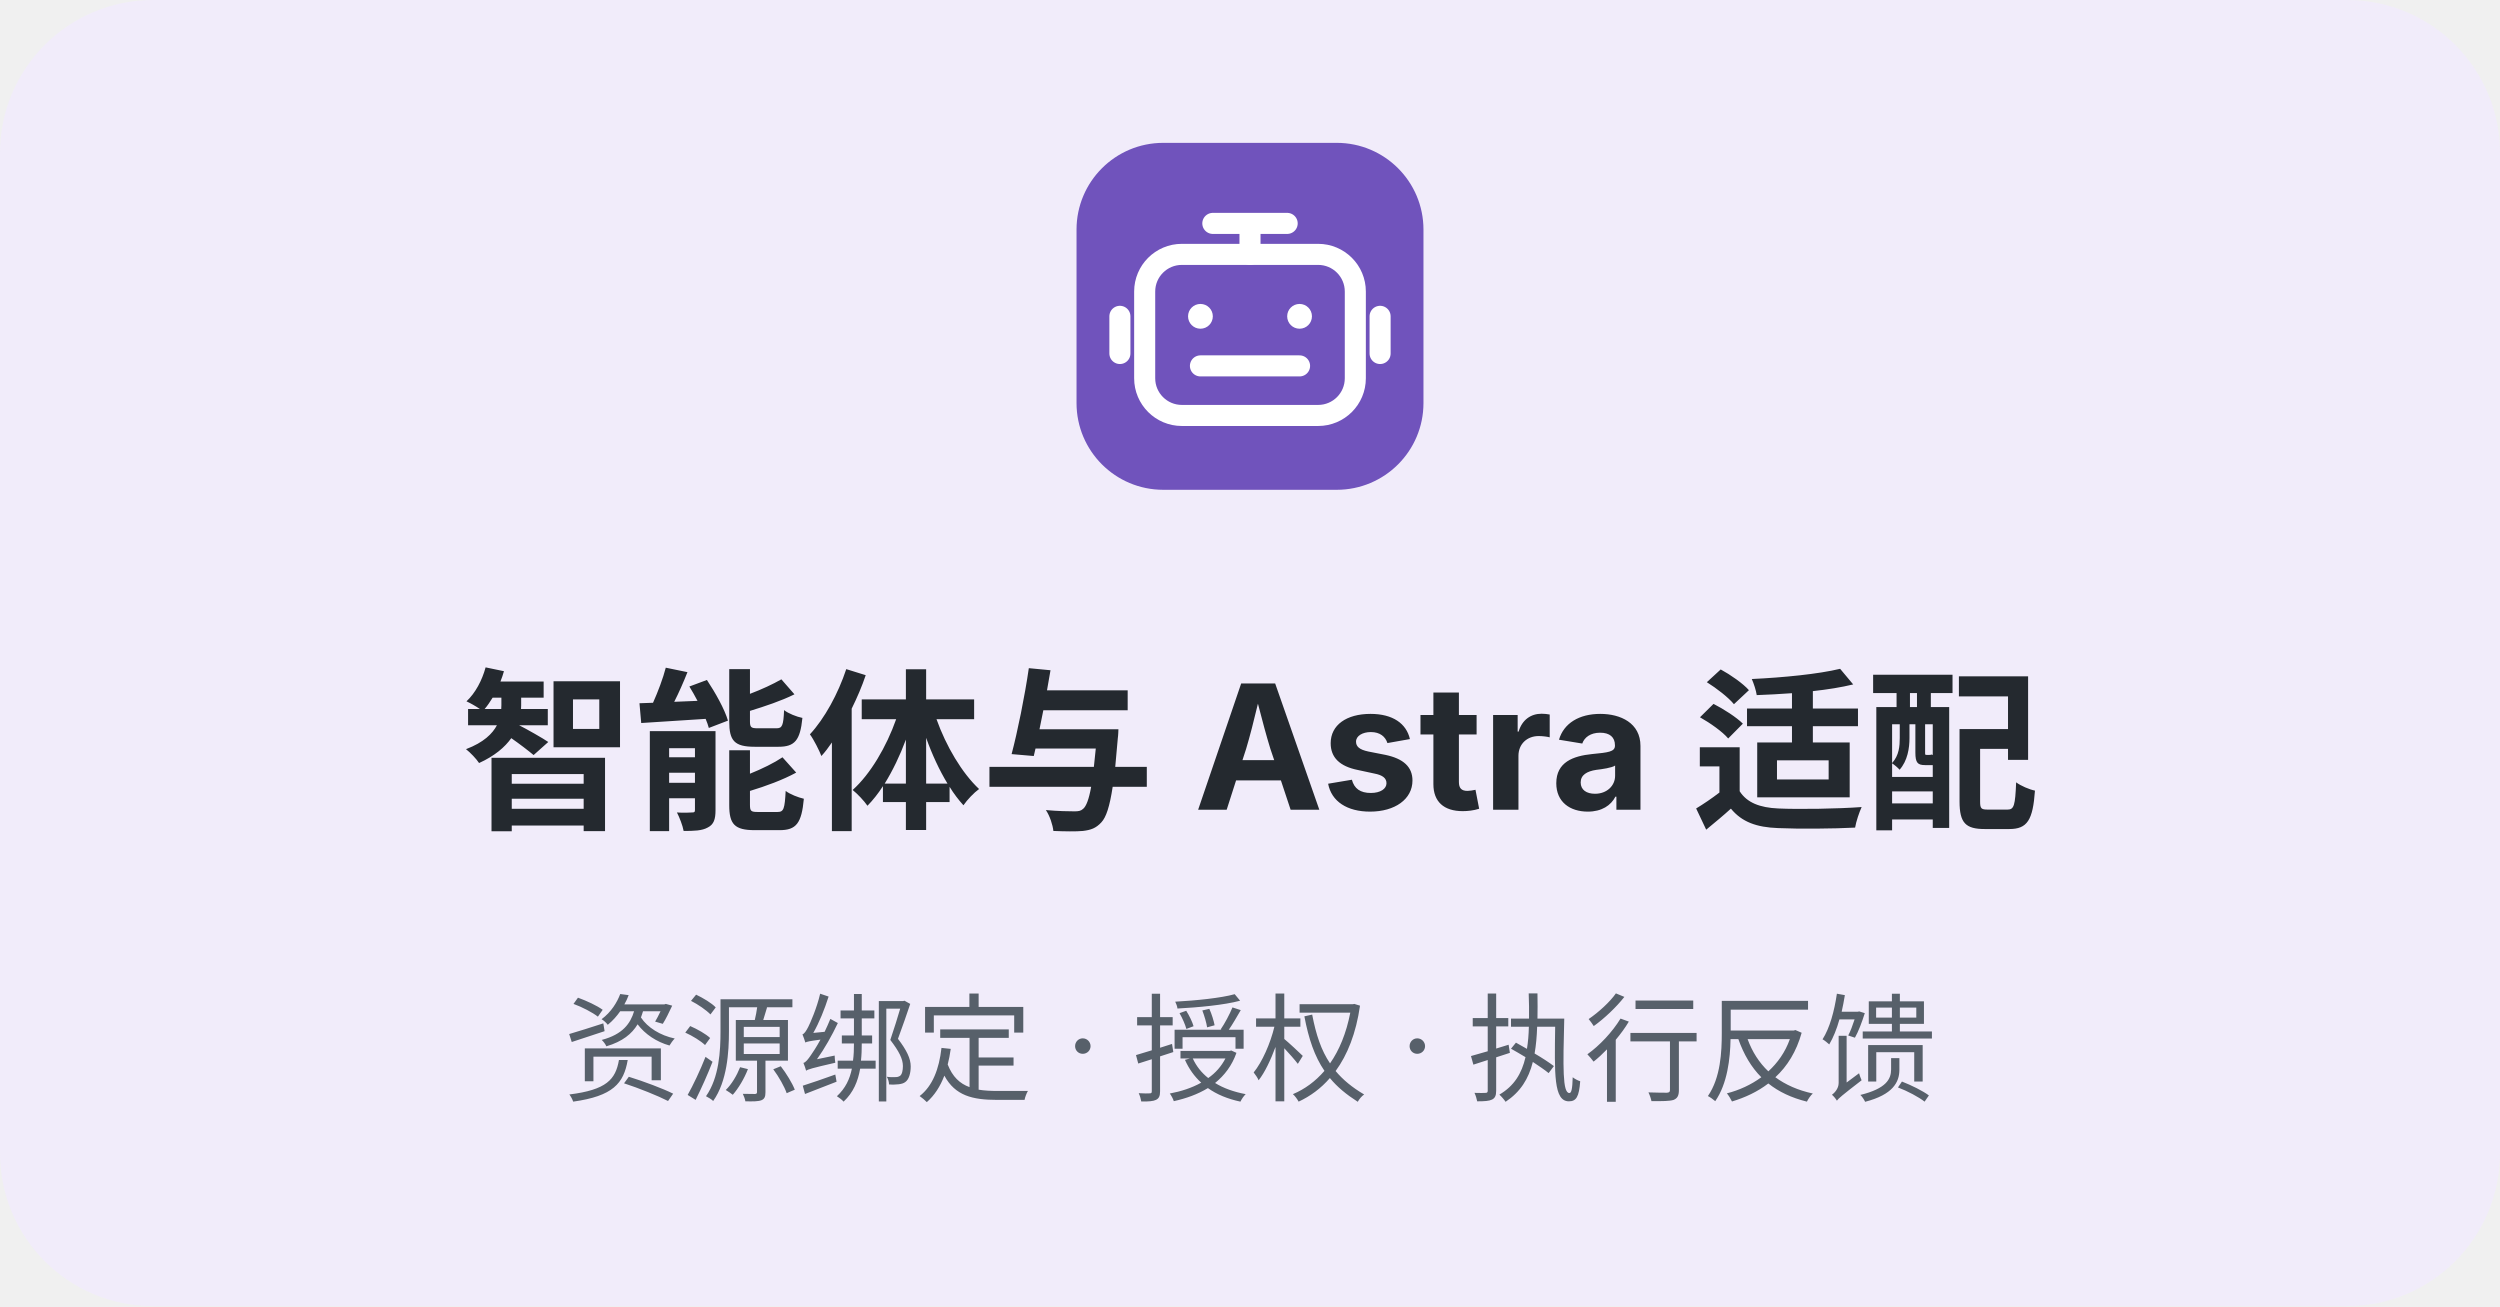
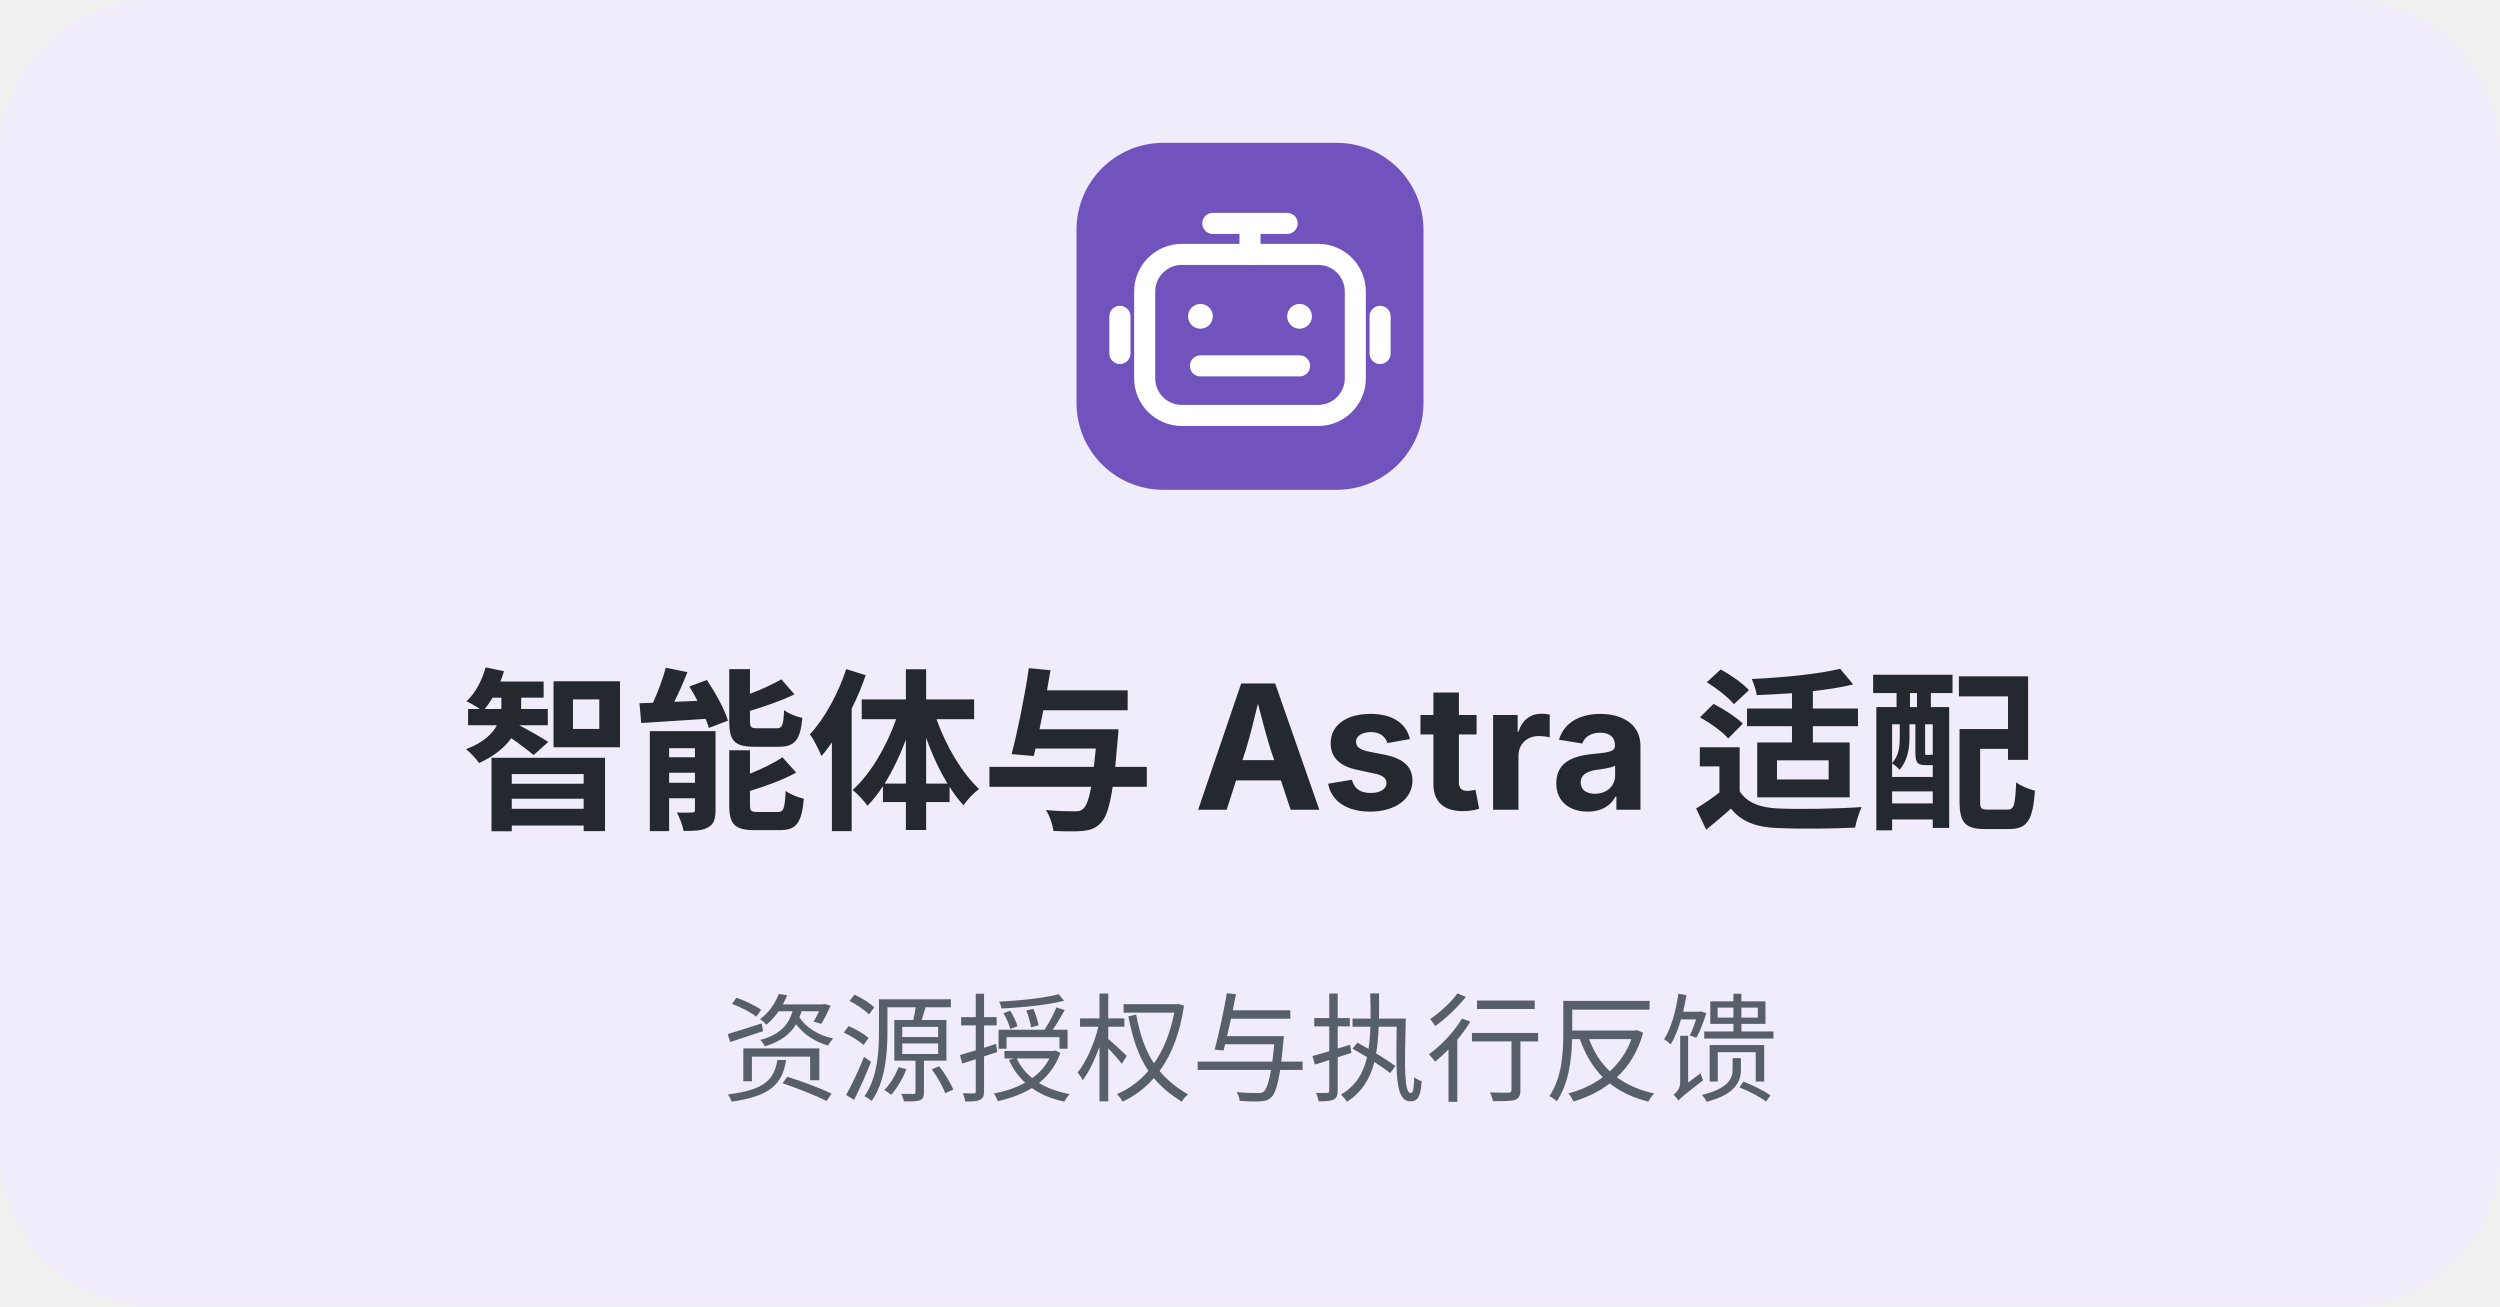
<svg xmlns="http://www.w3.org/2000/svg" width="245" height="128" viewBox="0 0 245 128" role="img" aria-labelledby="title desc">
  <rect width="245" height="128" rx="15" fill="#f1ecfa" />
  <g transform="translate(105.5 14) scale(1.214286)">
    <rect width="28" height="28" rx="7" fill="#7053bc" />
    <g fill="none" stroke="#fff" stroke-width="1.7" stroke-linecap="round" stroke-linejoin="round">
      <rect x="5.5" y="9" width="17" height="13" rx="3" />
      <path d="M14 9V6.5M11 6.5h6M3.5 14v3M24.5 14v3M10 18h8" />
      <circle cx="10" cy="14" r="1" fill="#fff" stroke="none" />
      <circle cx="18" cy="14" r="1" fill="#fff" stroke="none" />
    </g>
  </g>
  <text x="122.5" y="74" text-anchor="middle" dominant-baseline="middle" fill="#24292f" font-family="-apple-system, BlinkMacSystemFont, 'Segoe UI', 'PingFang SC', 'Microsoft YaHei', sans-serif" font-size="17" font-weight="700">智能体与 Astra 适配</text>
-   <text x="122.5" y="103" text-anchor="middle" dominant-baseline="middle" fill="#57606a" font-family="-apple-system, BlinkMacSystemFont, 'Segoe UI', 'PingFang SC', 'Microsoft YaHei', sans-serif" font-size="11.5">资源绑定 · 授权 · 执行反馈</text>
+   <text x="122.5" y="103" text-anchor="middle" dominant-baseline="middle" fill="#57606a" font-family="-apple-system, BlinkMacSystemFont, 'Segoe UI', 'PingFang SC', 'Microsoft YaHei', sans-serif" font-size="11.5">资源授权与执行反馈</text>
</svg>
